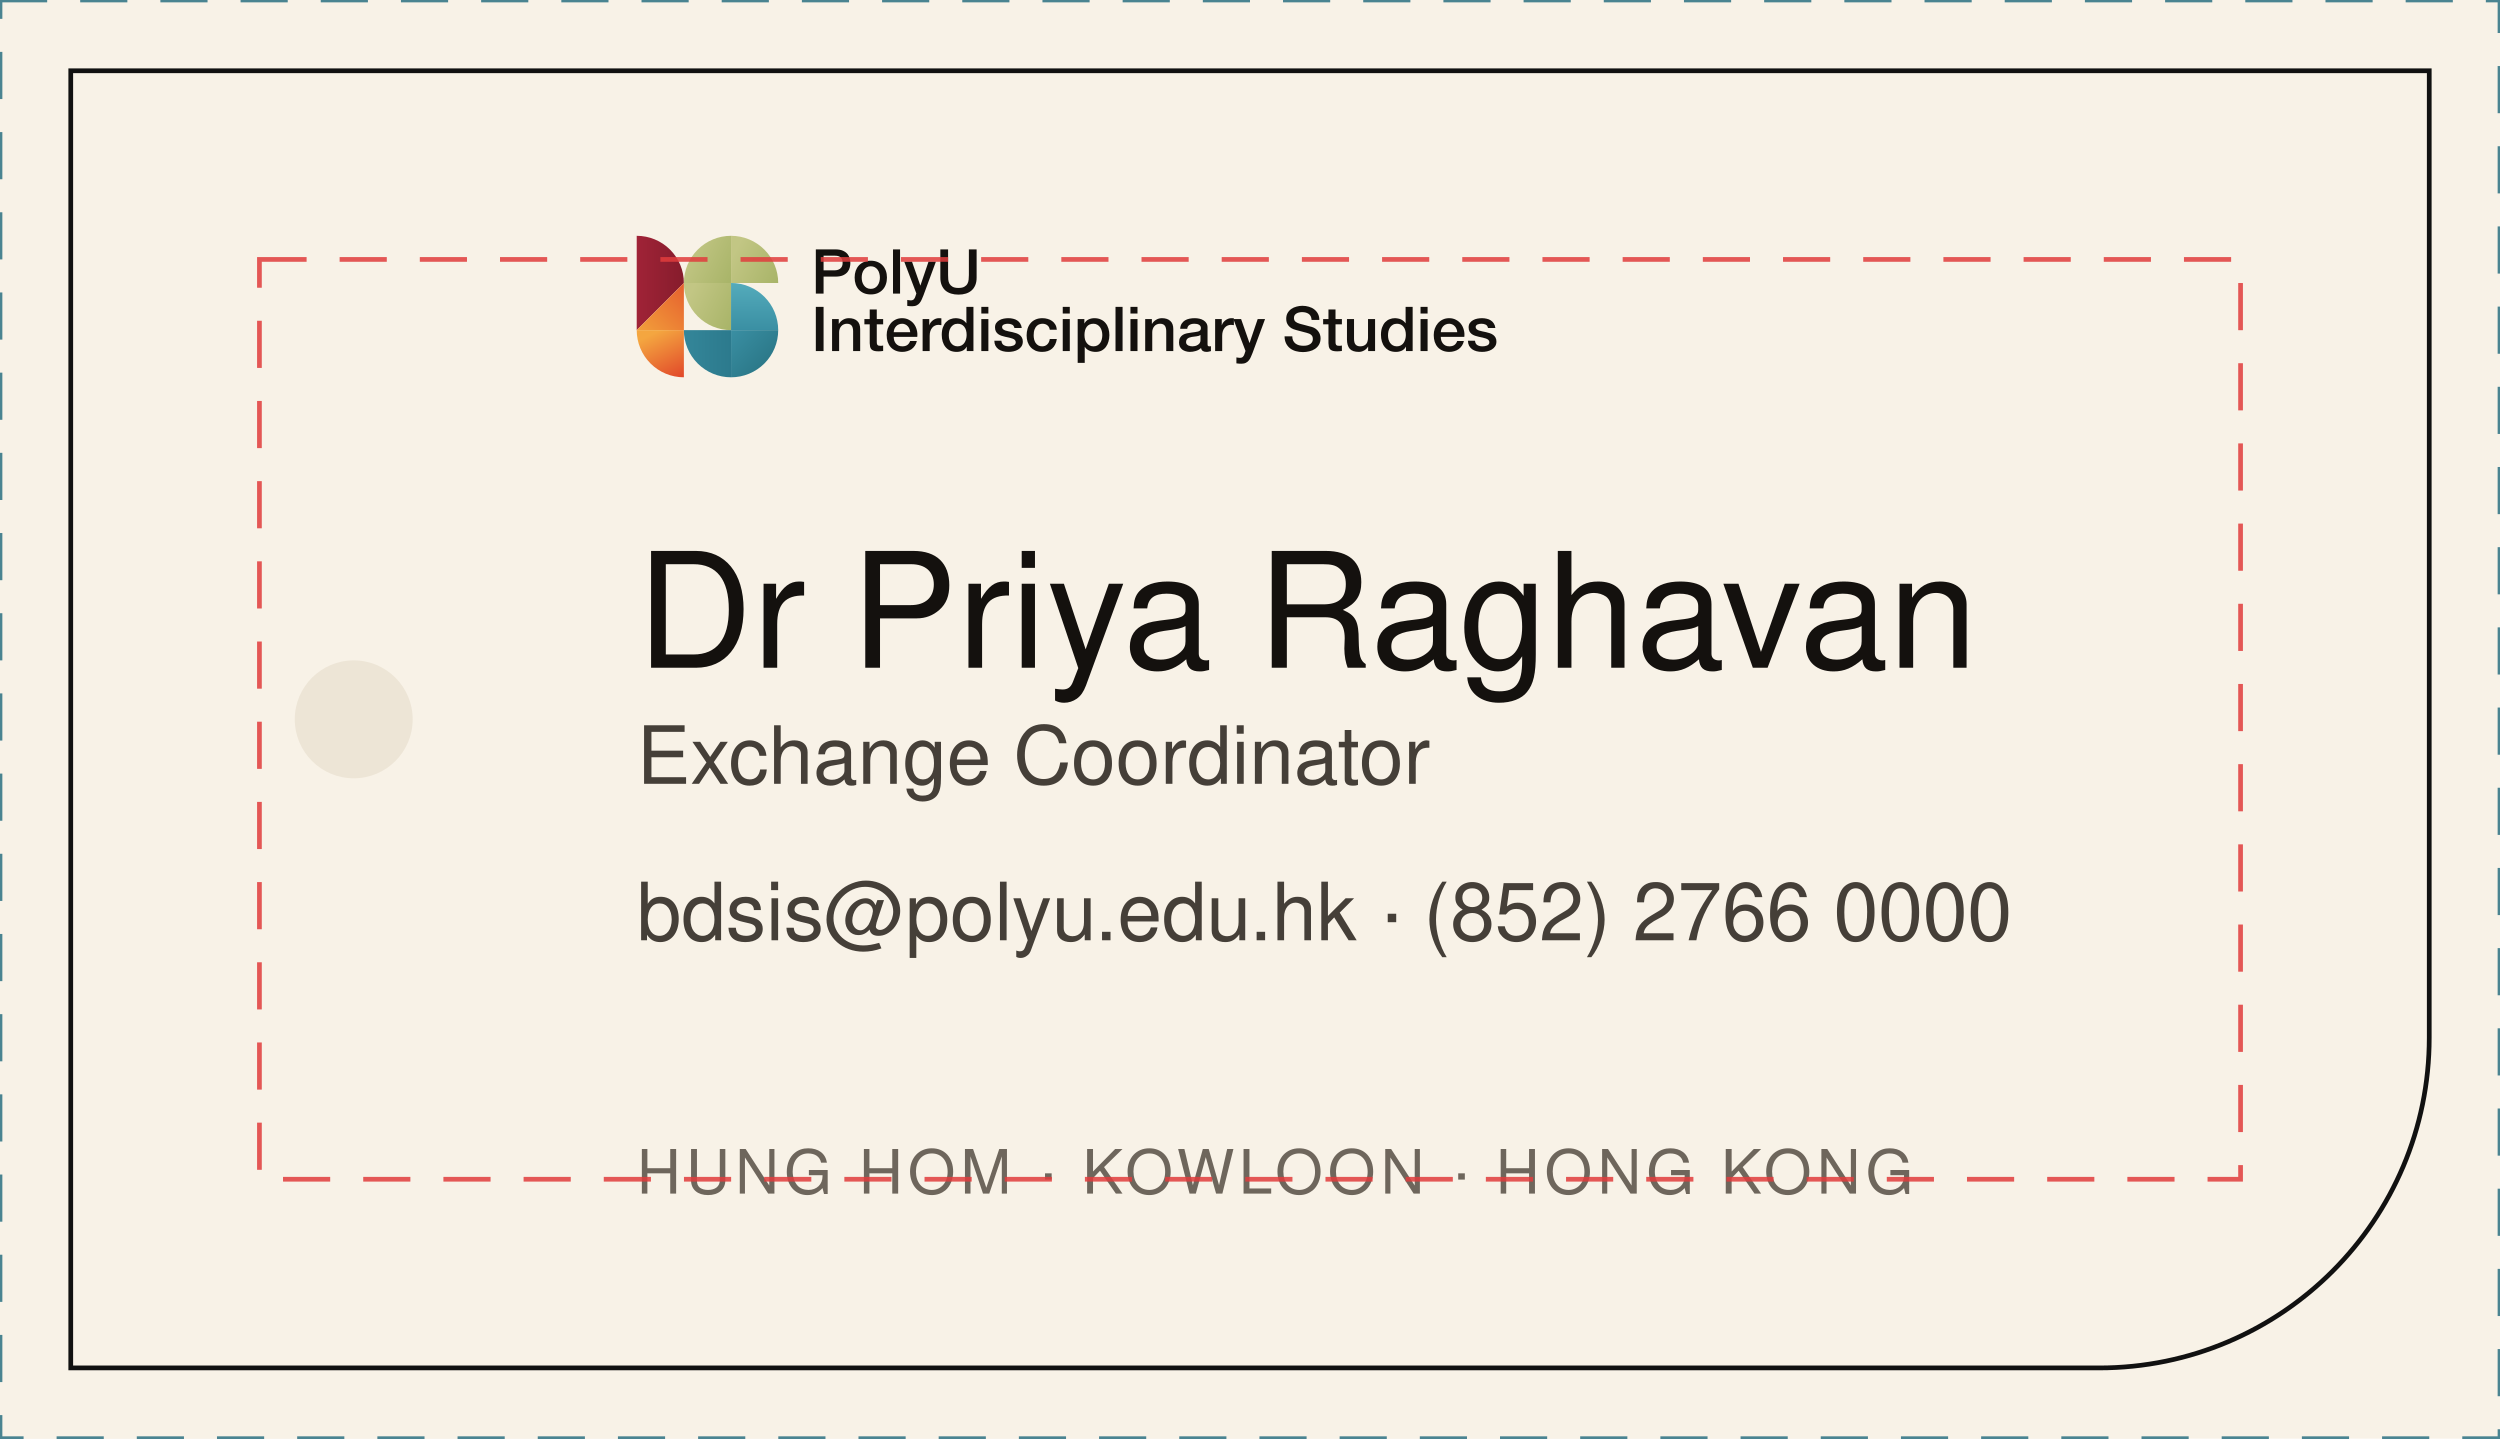
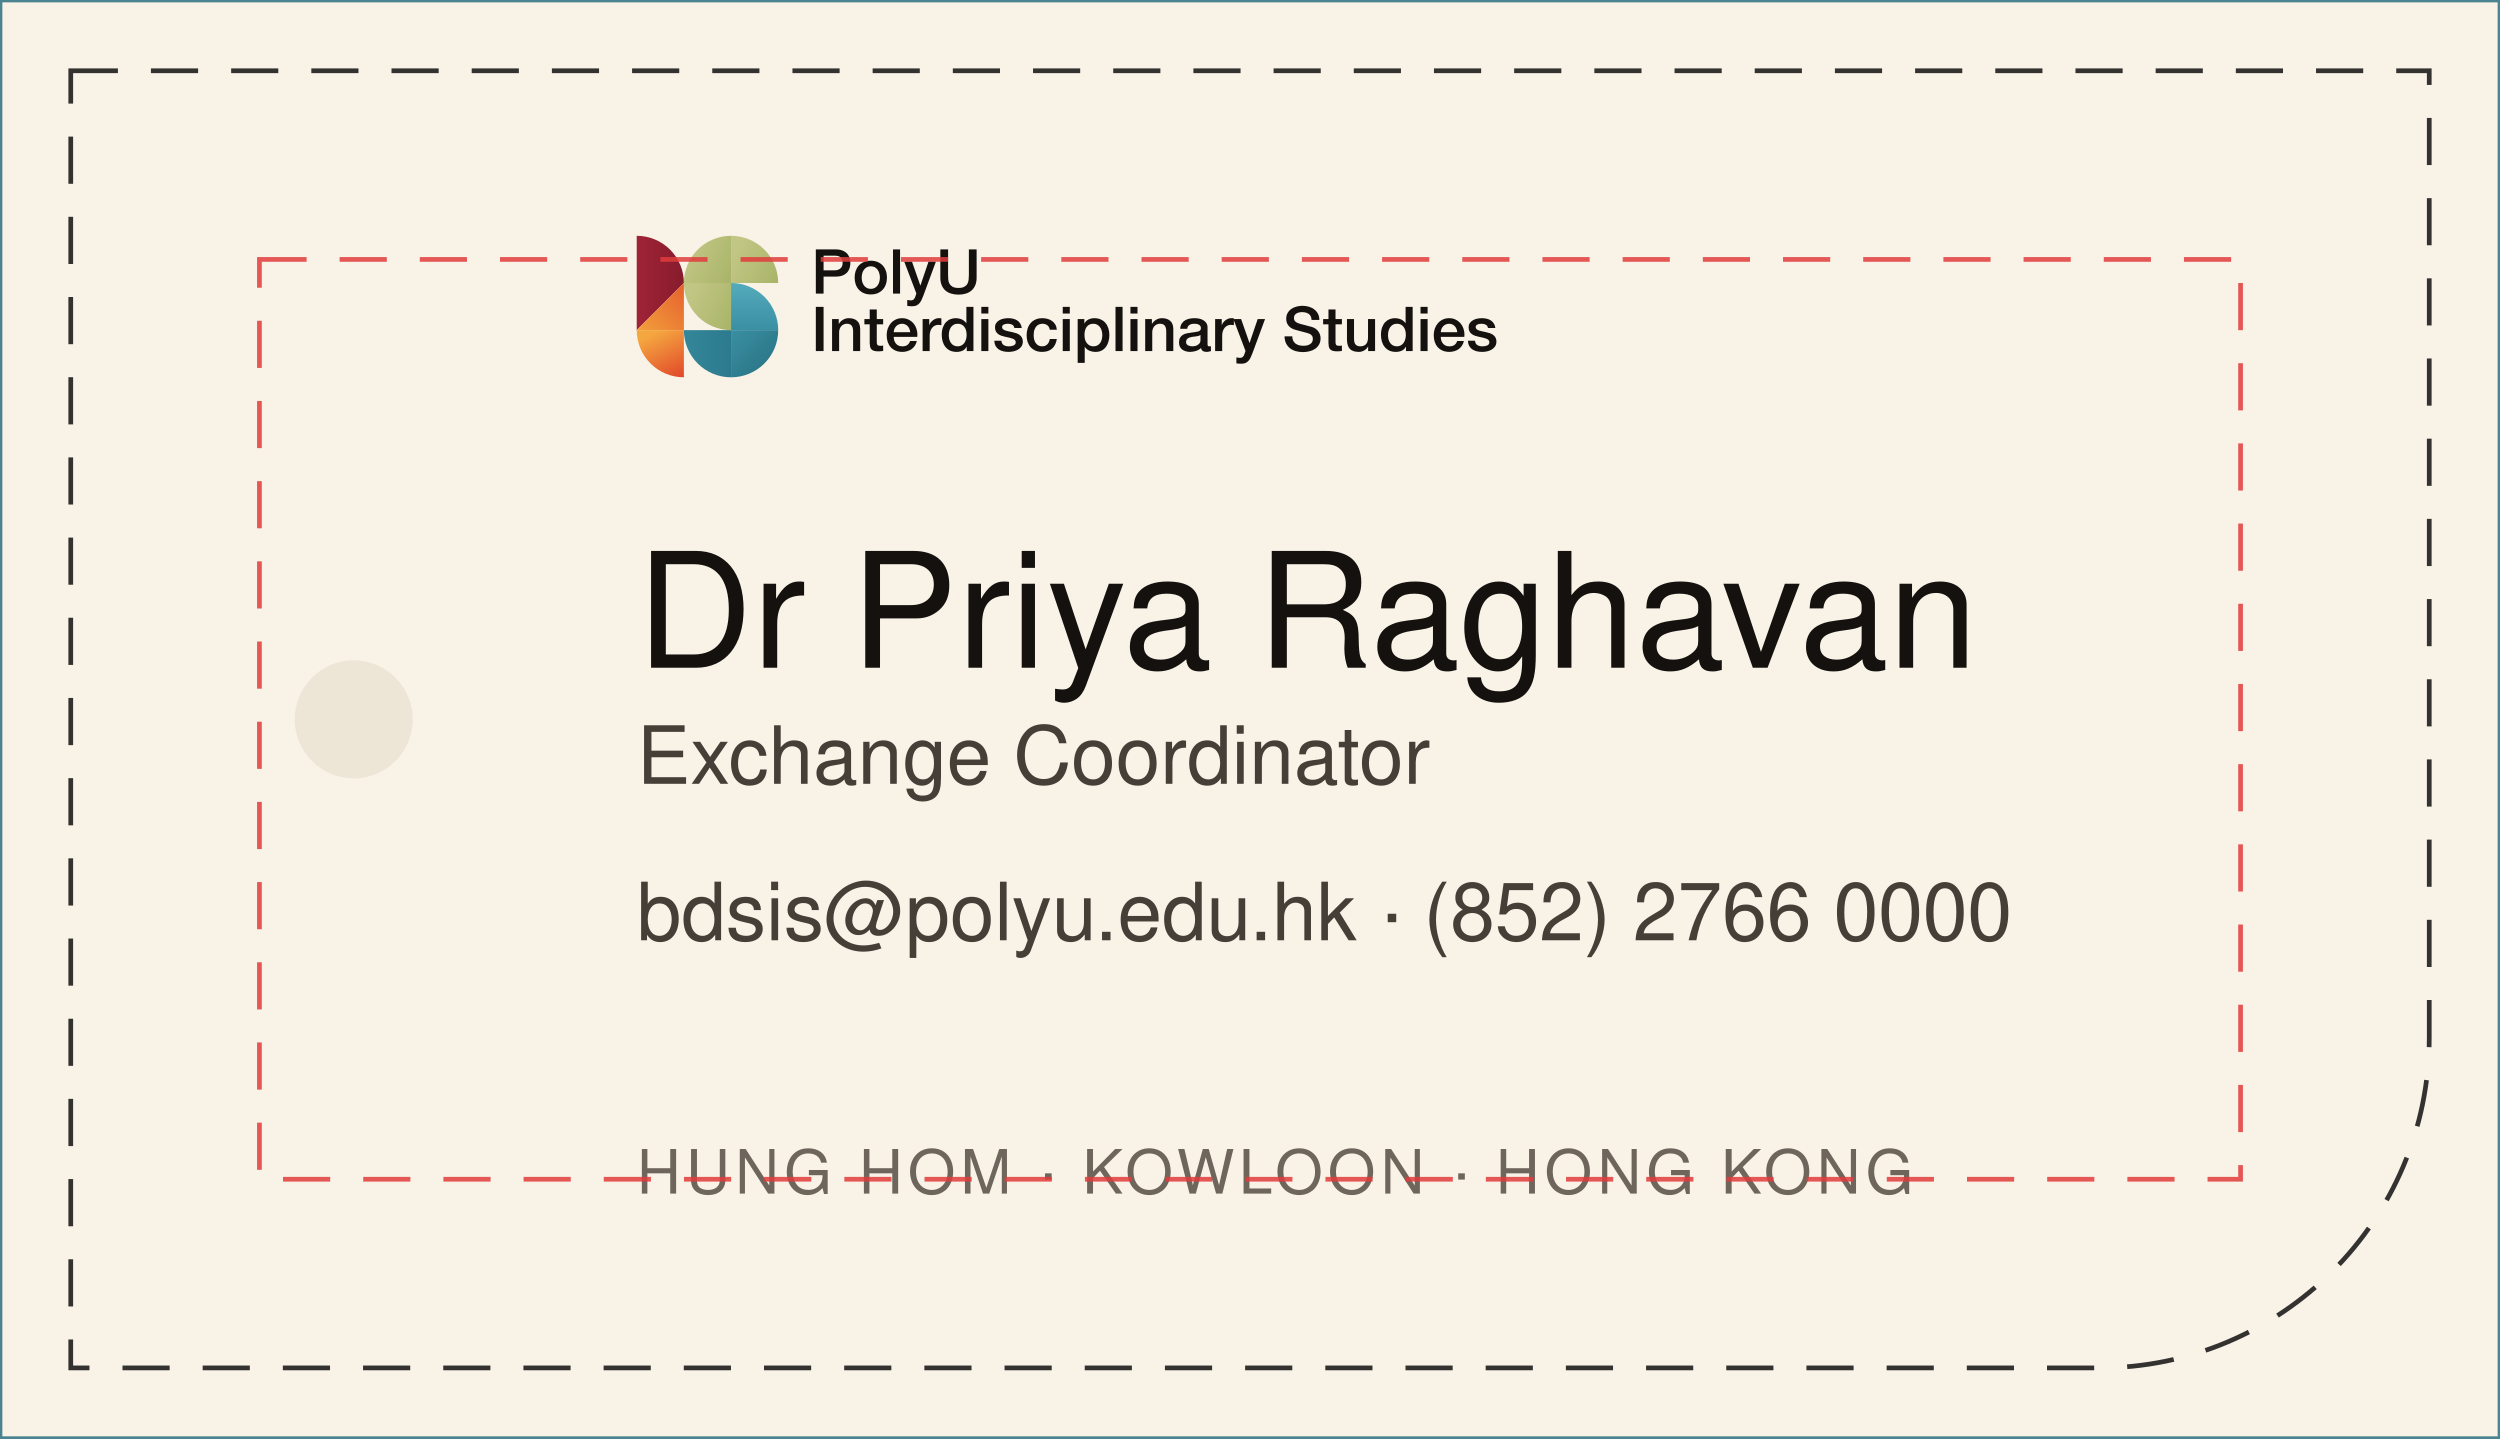
<svg xmlns="http://www.w3.org/2000/svg" width="106mm" height="61mm" viewBox="0 0 106 61">
  <defs>
-     <clipPath id="c79">
+     <clipPath id="c106">
      <path d="M26.997,9.998H32.996V15.998H26.997Z" />
    </clipPath>
-     <clipPath id="c81">
-       <path d="M0,0H106A0,0 0 0 1 106,0V47A14,14 0 0 1 92,61H0A0,0 0 0 1 0,61V0A0,0 0 0 1 0,0Z" />
+     <clipPath id="c108">
+       <path d="M3,3H103A0,0 0 0 1 103,3V44A14,14 0 0 1 89,58H3A0,0 0 0 1 3,58V3A0,0 0 0 1 3,3Z" />
    </clipPath>
  </defs>
-   <path d="M0,0H106V61H0Z" fill="rgb(248, 242, 231)" />
-   <g id="artwork">
-     <g clip-path="url(#c81)">
-       <path d="M0,0H106A0,0 0 0 1 106,0V47A14,14 0 0 1 92,61H0A0,0 0 0 1 0,61V0A0,0 0 0 1 0,0Z" fill="rgb(248, 242, 231)" />
+   <g id="Artwork">
+     <path d="M0,0H106V61H0Z" fill="rgb(248, 242, 231)" />
+     <g clip-path="url(#c108)">
+       <path d="M3,3H103A0,0 0 0 1 103,3V44A14,14 0 0 1 89,58H3A0,0 0 0 1 3,58V3A0,0 0 0 1 3,3Z" fill="rgb(248, 242, 231)" />
      <path d="M14.998,28H14.998A2.5,2.5 0 0 1 17.498,30.5V30.5A2.5,2.5 0 0 1 14.998,33H14.998A2.5,2.5 0 0 1 12.498,30.5V30.5A2.5,2.5 0 0 1 14.998,28Z" fill="rgb(237, 229, 214)" />
-       <g clip-path="url(#c79)">
+       <g clip-path="url(#c106)">
        <g transform="translate(26.99671,9.998355) scale(0.093737,0.093737)">
-           <g id="a78_Group 1">
-             <path id="a78_Vector" d="M0 0C5.658 0 11.084 2.248 15.085 6.248C19.086 10.249 21.333 15.675 21.333 21.333H0V0Z" fill="url(#a78_paint0_linear_226_1306)" />
-             <path id="a78_Vector_2" d="M0 21.333H21.333L0 42.667V21.333Z" fill="url(#a78_paint1_linear_226_1306)" />
-             <path id="a78_Vector_3" d="M21.333 21.333V42.667H0L21.333 21.333Z" fill="url(#a78_paint2_linear_226_1306)" />
-             <path id="a78_Vector_4" d="M0 42.667C0 48.325 2.248 53.751 6.248 57.752C10.249 61.752 15.675 64 21.333 64V42.667H0Z" fill="url(#a78_paint3_linear_226_1306)" />
-             <path id="a78_Vector_5" d="M21.333 21.333C21.333 15.675 23.581 10.249 27.582 6.248C31.582 2.248 37.009 0 42.667 0V21.333H21.333Z" fill="url(#a78_paint4_linear_226_1306)" />
-             <path id="a78_Vector_6" d="M42.667 0C48.325 0 53.751 2.248 57.752 6.248C61.752 10.249 64 15.675 64 21.333H42.667V0Z" fill="url(#a78_paint5_linear_226_1306)" />
-             <path id="a78_Vector_7" d="M21.333 21.333C21.333 26.991 23.581 32.417 27.582 36.418C31.582 40.419 37.009 42.667 42.667 42.667V21.333H21.333Z" fill="url(#a78_paint6_linear_226_1306)" />
-             <path id="a78_Vector_8" d="M42.667 21.333C48.325 21.333 53.751 23.581 57.752 27.582C61.752 31.582 64 37.009 64 42.667H42.667V21.333Z" fill="url(#a78_paint7_linear_226_1306)" />
-             <path id="a78_Vector_9" d="M64 42.667C64 48.325 61.752 53.751 57.752 57.752C53.751 61.752 48.325 64 42.667 64V42.667H64Z" fill="url(#a78_paint8_linear_226_1306)" />
-             <path id="a78_Vector_10" d="M42.667 64C37.009 64 31.582 61.752 27.582 57.752C23.581 53.751 21.333 48.325 21.333 42.667H42.667V64Z" fill="url(#a78_paint9_linear_226_1306)" />
+           <g id="a105_Group 1">
+             <path id="a105_Vector" d="M0 0C5.658 0 11.084 2.248 15.085 6.248C19.086 10.249 21.333 15.675 21.333 21.333H0V0Z" fill="url(#a105_paint0_linear_226_1306)" />
+             <path id="a105_Vector_2" d="M0 21.333H21.333L0 42.667V21.333Z" fill="url(#a105_paint1_linear_226_1306)" />
+             <path id="a105_Vector_3" d="M21.333 21.333V42.667H0L21.333 21.333Z" fill="url(#a105_paint2_linear_226_1306)" />
+             <path id="a105_Vector_4" d="M0 42.667C0 48.325 2.248 53.751 6.248 57.752C10.249 61.752 15.675 64 21.333 64V42.667H0Z" fill="url(#a105_paint3_linear_226_1306)" />
+             <path id="a105_Vector_5" d="M21.333 21.333C21.333 15.675 23.581 10.249 27.582 6.248C31.582 2.248 37.009 0 42.667 0V21.333H21.333Z" fill="url(#a105_paint4_linear_226_1306)" />
+             <path id="a105_Vector_6" d="M42.667 0C48.325 0 53.751 2.248 57.752 6.248C61.752 10.249 64 15.675 64 21.333H42.667V0Z" fill="url(#a105_paint5_linear_226_1306)" />
+             <path id="a105_Vector_7" d="M21.333 21.333C21.333 26.991 23.581 32.417 27.582 36.418C31.582 40.419 37.009 42.667 42.667 42.667V21.333H21.333Z" fill="url(#a105_paint6_linear_226_1306)" />
+             <path id="a105_Vector_8" d="M42.667 21.333C48.325 21.333 53.751 23.581 57.752 27.582C61.752 31.582 64 37.009 64 42.667H42.667V21.333Z" fill="url(#a105_paint7_linear_226_1306)" />
+             <path id="a105_Vector_9" d="M64 42.667C64 48.325 61.752 53.751 57.752 57.752C53.751 61.752 48.325 64 42.667 64V42.667H64Z" fill="url(#a105_paint8_linear_226_1306)" />
+             <path id="a105_Vector_10" d="M42.667 64C37.009 64 31.582 61.752 27.582 57.752C23.581 53.751 21.333 48.325 21.333 42.667H42.667V64Z" fill="url(#a105_paint9_linear_226_1306)" />
          </g>
          <defs>
-             <linearGradient id="a78_paint0_linear_226_1306" x1="0" y1="10.667" x2="21.333" y2="10.667" gradientUnits="userSpaceOnUse">
+             <linearGradient id="a105_paint0_linear_226_1306" x1="0" y1="10.667" x2="21.333" y2="10.667" gradientUnits="userSpaceOnUse">
              <stop stop-color="#A02337" style="stop-color:#A02337;stop-color:color(display-p3 0.671 0.012 0.204);stop-opacity:1;" />
              <stop offset="1" stop-color="#861C2C" style="stop-color:#861C2C;stop-color:color(display-p3 0.55 0.01 0.167);stop-opacity:1;" />
            </linearGradient>
-             <linearGradient id="a78_paint1_linear_226_1306" x1="0" y1="32" x2="21.333" y2="32" gradientUnits="userSpaceOnUse">
+             <linearGradient id="a105_paint1_linear_226_1306" x1="0" y1="32" x2="21.333" y2="32" gradientUnits="userSpaceOnUse">
              <stop stop-color="#A02337" />
              <stop offset="1" stop-color="#861C2C" />
            </linearGradient>
-             <linearGradient id="a78_paint2_linear_226_1306" x1="-4.40826e-07" y1="42.667" x2="29.583" y2="13.083" gradientUnits="userSpaceOnUse">
+             <linearGradient id="a105_paint2_linear_226_1306" x1="-4.40826e-07" y1="42.667" x2="29.583" y2="13.083" gradientUnits="userSpaceOnUse">
              <stop stop-color="#F2A03B" style="stop-color:#F2A03B;stop-color:color(display-p3 0.949 0.627 0.231);stop-opacity:1;" />
              <stop offset="1" stop-color="#E14729" style="stop-color:#E14729;stop-color:color(display-p3 0.882 0.278 0.161);stop-opacity:1;" />
            </linearGradient>
-             <linearGradient id="a78_paint3_linear_226_1306" x1="10.667" y1="42.667" x2="21.333" y2="64" gradientUnits="userSpaceOnUse">
+             <linearGradient id="a105_paint3_linear_226_1306" x1="10.667" y1="42.667" x2="21.333" y2="64" gradientUnits="userSpaceOnUse">
              <stop stop-color="#F4A640" style="stop-color:#F4A640;stop-color:color(display-p3 0.957 0.651 0.251);stop-opacity:1;" />
              <stop offset="1" stop-color="#E14729" style="stop-color:#E14729;stop-color:color(display-p3 0.882 0.278 0.161);stop-opacity:1;" />
            </linearGradient>
-             <linearGradient id="a78_paint4_linear_226_1306" x1="21.333" y1="10.667" x2="42.667" y2="21.333" gradientUnits="userSpaceOnUse">
+             <linearGradient id="a105_paint4_linear_226_1306" x1="21.333" y1="10.667" x2="42.667" y2="21.333" gradientUnits="userSpaceOnUse">
              <stop stop-color="#C2C684" style="stop-color:#C2C684;stop-color:color(display-p3 0.761 0.776 0.518);stop-opacity:1;" />
              <stop offset="1" stop-color="#A8B468" style="stop-color:#A8B468;stop-color:color(display-p3 0.659 0.706 0.408);stop-opacity:1;" />
            </linearGradient>
-             <linearGradient id="a78_paint5_linear_226_1306" x1="42.667" y1="10.667" x2="64" y2="21.333" gradientUnits="userSpaceOnUse">
+             <linearGradient id="a105_paint5_linear_226_1306" x1="42.667" y1="10.667" x2="64" y2="21.333" gradientUnits="userSpaceOnUse">
              <stop stop-color="#C2C684" style="stop-color:#C2C684;stop-color:color(display-p3 0.761 0.776 0.518);stop-opacity:1;" />
              <stop offset="1" stop-color="#A8B468" style="stop-color:#A8B468;stop-color:color(display-p3 0.659 0.706 0.408);stop-opacity:1;" />
            </linearGradient>
-             <linearGradient id="a78_paint6_linear_226_1306" x1="21.333" y1="32" x2="42.667" y2="42.667" gradientUnits="userSpaceOnUse">
+             <linearGradient id="a105_paint6_linear_226_1306" x1="21.333" y1="32" x2="42.667" y2="42.667" gradientUnits="userSpaceOnUse">
              <stop stop-color="#C2C684" style="stop-color:#C2C684;stop-color:color(display-p3 0.761 0.776 0.518);stop-opacity:1;" />
              <stop offset="1" stop-color="#A8B468" style="stop-color:#A8B468;stop-color:color(display-p3 0.659 0.706 0.408);stop-opacity:1;" />
            </linearGradient>
-             <linearGradient id="a78_paint7_linear_226_1306" x1="53.333" y1="21.333" x2="53.333" y2="42.667" gradientUnits="userSpaceOnUse">
+             <linearGradient id="a105_paint7_linear_226_1306" x1="53.333" y1="21.333" x2="53.333" y2="42.667" gradientUnits="userSpaceOnUse">
              <stop stop-color="#54ABBB" style="stop-color:#54ABBB;stop-color:color(display-p3 0.329 0.671 0.733);stop-opacity:1;" />
              <stop offset="1" stop-color="#3A8FA3" style="stop-color:#3A8FA3;stop-color:color(display-p3 0.228 0.561 0.639);stop-opacity:1;" />
            </linearGradient>
-             <linearGradient id="a78_paint8_linear_226_1306" x1="42.667" y1="42.667" x2="64" y2="64" gradientUnits="userSpaceOnUse">
+             <linearGradient id="a105_paint8_linear_226_1306" x1="42.667" y1="42.667" x2="64" y2="64" gradientUnits="userSpaceOnUse">
              <stop stop-color="#3A8FA3" style="stop-color:#3A8FA3;stop-color:color(display-p3 0.228 0.561 0.639);stop-opacity:1;" />
              <stop offset="1" stop-color="#26707F" style="stop-color:#26707F;stop-color:color(display-p3 0.149 0.439 0.498);stop-opacity:1;" />
            </linearGradient>
-             <linearGradient id="a78_paint9_linear_226_1306" x1="21.333" y1="55.467" x2="42.667" y2="55.467" gradientUnits="userSpaceOnUse">
+             <linearGradient id="a105_paint9_linear_226_1306" x1="21.333" y1="55.467" x2="42.667" y2="55.467" gradientUnits="userSpaceOnUse">
              <stop stop-color="#348699" style="stop-color:#348699;stop-color:color(display-p3 0.204 0.525 0.6);stop-opacity:1;" />
              <stop offset="1" stop-color="#2C7A8D" style="stop-color:#2C7A8D;stop-color:color(display-p3 0.172 0.478 0.553);stop-opacity:1;" />
            </linearGradient>
          </defs>
        </g>
      </g>
      <g fill="rgb(20, 17, 14)" transform="translate(34.59128,10.57401) scale(0.093733,0.093711)">
-         <g id="a80_Vector">
+         <g id="a107_Vector">
          <path d="M0 0H8.82C10.239 0 11.396 0.205 12.292 0.616C13.188 1.027 13.879 1.54 14.364 2.156C14.849 2.772 15.176 3.444 15.344 4.172C15.531 4.9 15.624 5.572 15.624 6.188C15.624 6.804 15.531 7.476 15.344 8.204C15.176 8.913 14.849 9.576 14.364 10.192C13.879 10.808 13.188 11.321 12.292 11.732C11.396 12.124 10.239 12.32 8.82 12.32H3.5V19.992H0V0ZM3.5 9.464H8.624C9.016 9.464 9.417 9.408 9.828 9.296C10.239 9.184 10.612 9.007 10.948 8.764C11.303 8.503 11.583 8.167 11.788 7.756C12.012 7.327 12.124 6.795 12.124 6.16C12.124 5.507 12.031 4.965 11.844 4.536C11.657 4.107 11.405 3.771 11.088 3.528C10.771 3.267 10.407 3.089 9.996 2.996C9.585 2.903 9.147 2.856 8.68 2.856H3.5V9.464Z" fill="rgb(20, 17, 14)" style="fill:rgb(20, 17, 14);fill-opacity:1;" />
          <path d="M24.864 20.384C23.706 20.384 22.67 20.197 21.756 19.824C20.86 19.432 20.094 18.9 19.46 18.228C18.844 17.556 18.368 16.753 18.032 15.82C17.714 14.887 17.556 13.86 17.556 12.74C17.556 11.639 17.714 10.621 18.032 9.688C18.368 8.755 18.844 7.952 19.46 7.28C20.094 6.608 20.86 6.085 21.756 5.712C22.67 5.32 23.706 5.124 24.864 5.124C26.021 5.124 27.048 5.32 27.944 5.712C28.858 6.085 29.624 6.608 30.24 7.28C30.874 7.952 31.35 8.755 31.668 9.688C32.004 10.621 32.172 11.639 32.172 12.74C32.172 13.86 32.004 14.887 31.668 15.82C31.35 16.753 30.874 17.556 30.24 18.228C29.624 18.9 28.858 19.432 27.944 19.824C27.048 20.197 26.021 20.384 24.864 20.384ZM24.864 17.864C25.573 17.864 26.189 17.715 26.712 17.416C27.234 17.117 27.664 16.725 28 16.24C28.336 15.755 28.578 15.213 28.728 14.616C28.896 14 28.98 13.375 28.98 12.74C28.98 12.124 28.896 11.508 28.728 10.892C28.578 10.276 28.336 9.735 28 9.268C27.664 8.783 27.234 8.391 26.712 8.092C26.189 7.793 25.573 7.644 24.864 7.644C24.154 7.644 23.538 7.793 23.016 8.092C22.493 8.391 22.064 8.783 21.728 9.268C21.392 9.735 21.14 10.276 20.972 10.892C20.822 11.508 20.748 12.124 20.748 12.74C20.748 13.375 20.822 14 20.972 14.616C21.14 15.213 21.392 15.755 21.728 16.24C22.064 16.725 22.493 17.117 23.016 17.416C23.538 17.715 24.154 17.864 24.864 17.864Z" fill="rgb(20, 17, 14)" style="fill:rgb(20, 17, 14);fill-opacity:1;" />
          <path d="M34.909 0H38.101V19.992H34.909V0Z" fill="rgb(20, 17, 14)" style="fill:rgb(20, 17, 14);fill-opacity:1;" />
          <path d="M39.983 5.516H43.483L47.263 16.324H47.319L50.987 5.516H54.319L48.691 20.776C48.43 21.429 48.169 22.055 47.907 22.652C47.665 23.249 47.357 23.772 46.983 24.22C46.629 24.687 46.181 25.051 45.639 25.312C45.098 25.592 44.407 25.732 43.567 25.732C42.821 25.732 42.083 25.676 41.355 25.564V22.876C41.617 22.913 41.869 22.951 42.111 22.988C42.354 23.044 42.606 23.072 42.867 23.072C43.241 23.072 43.549 23.025 43.791 22.932C44.034 22.839 44.23 22.699 44.379 22.512C44.547 22.344 44.687 22.139 44.799 21.896C44.911 21.653 45.014 21.373 45.107 21.056L45.471 19.936L39.983 5.516Z" fill="rgb(20, 17, 14)" style="fill:rgb(20, 17, 14);fill-opacity:1;" />
          <path d="M56.323 0H59.823V11.648C59.823 12.32 59.851 13.001 59.907 13.692C59.981 14.383 60.168 15.008 60.467 15.568C60.784 16.109 61.251 16.557 61.867 16.912C62.502 17.267 63.388 17.444 64.527 17.444C65.665 17.444 66.543 17.267 67.159 16.912C67.793 16.557 68.26 16.109 68.559 15.568C68.876 15.008 69.063 14.383 69.119 13.692C69.194 13.001 69.231 12.32 69.231 11.648V0H72.731V12.796C72.731 14.084 72.535 15.204 72.143 16.156C71.751 17.108 71.191 17.911 70.463 18.564C69.754 19.199 68.895 19.675 67.887 19.992C66.879 20.309 65.759 20.468 64.527 20.468C63.295 20.468 62.175 20.309 61.167 19.992C60.159 19.675 59.291 19.199 58.563 18.564C57.853 17.911 57.303 17.108 56.911 16.156C56.519 15.204 56.323 14.084 56.323 12.796V0Z" fill="rgb(20, 17, 14)" style="fill:rgb(20, 17, 14);fill-opacity:1;" />
          <path d="M0 26H3.5V45.992H0V26Z" fill="rgb(20, 17, 14)" style="fill:rgb(20, 17, 14);fill-opacity:1;" />
          <path d="M7.345 31.516H10.369V33.644L10.425 33.7C10.91 32.897 11.545 32.272 12.329 31.824C13.113 31.357 13.981 31.124 14.933 31.124C16.52 31.124 17.77 31.535 18.685 32.356C19.6 33.177 20.057 34.409 20.057 36.052V45.992H16.865V36.892C16.828 35.753 16.585 34.932 16.137 34.428C15.689 33.905 14.989 33.644 14.037 33.644C13.496 33.644 13.01 33.747 12.581 33.952C12.152 34.139 11.788 34.409 11.489 34.764C11.19 35.1 10.957 35.501 10.789 35.968C10.621 36.435 10.537 36.929 10.537 37.452V45.992H7.345V31.516Z" fill="rgb(20, 17, 14)" style="fill:rgb(20, 17, 14);fill-opacity:1;" />
          <path d="M21.967 31.516H24.375V27.176H27.567V31.516H30.451V33.896H27.567V41.624C27.567 41.96 27.576 42.249 27.595 42.492C27.632 42.735 27.698 42.94 27.791 43.108C27.903 43.276 28.062 43.407 28.267 43.5C28.472 43.575 28.752 43.612 29.107 43.612C29.331 43.612 29.555 43.612 29.779 43.612C30.003 43.593 30.227 43.556 30.451 43.5V45.964C30.096 46.001 29.751 46.039 29.415 46.076C29.079 46.113 28.734 46.132 28.379 46.132C27.539 46.132 26.858 46.057 26.335 45.908C25.831 45.74 25.43 45.507 25.131 45.208C24.851 44.891 24.655 44.499 24.543 44.032C24.45 43.565 24.394 43.033 24.375 42.436V33.896H21.967V31.516Z" fill="rgb(20, 17, 14)" style="fill:rgb(20, 17, 14);fill-opacity:1;" />
          <path d="M42.687 37.48C42.65 36.976 42.538 36.491 42.351 36.024C42.183 35.557 41.941 35.156 41.623 34.82C41.325 34.465 40.951 34.185 40.503 33.98C40.074 33.756 39.589 33.644 39.047 33.644C38.487 33.644 37.974 33.747 37.507 33.952C37.059 34.139 36.667 34.409 36.331 34.764C36.014 35.1 35.753 35.501 35.547 35.968C35.361 36.435 35.258 36.939 35.239 37.48H42.687ZM35.239 39.58C35.239 40.14 35.314 40.681 35.463 41.204C35.631 41.727 35.874 42.184 36.191 42.576C36.509 42.968 36.91 43.285 37.395 43.528C37.881 43.752 38.459 43.864 39.131 43.864C40.065 43.864 40.811 43.668 41.371 43.276C41.95 42.865 42.379 42.259 42.659 41.456H45.683C45.515 42.24 45.226 42.94 44.815 43.556C44.405 44.172 43.91 44.695 43.331 45.124C42.753 45.535 42.099 45.843 41.371 46.048C40.662 46.272 39.915 46.384 39.131 46.384C37.993 46.384 36.985 46.197 36.107 45.824C35.23 45.451 34.483 44.928 33.867 44.256C33.27 43.584 32.813 42.781 32.495 41.848C32.197 40.915 32.047 39.888 32.047 38.768C32.047 37.741 32.206 36.771 32.523 35.856C32.859 34.923 33.326 34.111 33.923 33.42C34.539 32.711 35.277 32.151 36.135 31.74C36.994 31.329 37.965 31.124 39.047 31.124C40.186 31.124 41.203 31.367 42.099 31.852C43.014 32.319 43.77 32.944 44.367 33.728C44.965 34.512 45.394 35.417 45.655 36.444C45.935 37.452 46.01 38.497 45.879 39.58H35.239Z" fill="rgb(20, 17, 14)" style="fill:rgb(20, 17, 14);fill-opacity:1;" />
          <path d="M48.306 31.516H51.302V34.316H51.358C51.451 33.924 51.629 33.541 51.89 33.168C52.17 32.795 52.497 32.459 52.87 32.16C53.262 31.843 53.691 31.591 54.158 31.404C54.625 31.217 55.101 31.124 55.586 31.124C55.959 31.124 56.211 31.133 56.342 31.152C56.491 31.171 56.641 31.189 56.79 31.208V34.288C56.566 34.251 56.333 34.223 56.09 34.204C55.866 34.167 55.642 34.148 55.418 34.148C54.877 34.148 54.363 34.26 53.878 34.484C53.411 34.689 53.001 35.007 52.646 35.436C52.291 35.847 52.011 36.36 51.806 36.976C51.601 37.592 51.498 38.301 51.498 39.104V45.992H48.306V31.516Z" fill="rgb(20, 17, 14)" style="fill:rgb(20, 17, 14);fill-opacity:1;" />
          <path d="M71.293 45.992H68.269V44.032H68.213C67.784 44.872 67.159 45.479 66.338 45.852C65.516 46.207 64.648 46.384 63.733 46.384C62.595 46.384 61.596 46.188 60.737 45.796C59.898 45.385 59.197 44.835 58.638 44.144C58.078 43.453 57.657 42.641 57.377 41.708C57.097 40.756 56.958 39.739 56.958 38.656C56.958 37.349 57.135 36.22 57.489 35.268C57.844 34.316 58.311 33.532 58.889 32.916C59.487 32.3 60.159 31.852 60.906 31.572C61.671 31.273 62.446 31.124 63.23 31.124C63.678 31.124 64.135 31.171 64.602 31.264C65.068 31.339 65.516 31.469 65.945 31.656C66.375 31.843 66.767 32.085 67.121 32.384C67.495 32.664 67.803 33 68.046 33.392H68.102V26H71.293V45.992ZM60.15 38.908C60.15 39.524 60.224 40.131 60.373 40.728C60.541 41.325 60.784 41.857 61.102 42.324C61.438 42.791 61.858 43.164 62.361 43.444C62.865 43.724 63.463 43.864 64.153 43.864C64.863 43.864 65.469 43.715 65.974 43.416C66.496 43.117 66.916 42.725 67.234 42.24C67.57 41.755 67.812 41.213 67.962 40.616C68.129 40 68.213 39.375 68.213 38.74C68.213 37.135 67.85 35.884 67.121 34.988C66.412 34.092 65.442 33.644 64.21 33.644C63.463 33.644 62.828 33.803 62.306 34.12C61.801 34.419 61.382 34.82 61.045 35.324C60.728 35.809 60.495 36.369 60.346 37.004C60.215 37.62 60.15 38.255 60.15 38.908Z" fill="rgb(20, 17, 14)" style="fill:rgb(20, 17, 14);fill-opacity:1;" />
          <path d="M74.859 26H78.051V29.024H74.859V26ZM74.859 31.516H78.051V45.992H74.859V31.516Z" fill="rgb(20, 17, 14)" style="fill:rgb(20, 17, 14);fill-opacity:1;" />
          <path d="M83.937 41.344C84.03 42.277 84.385 42.931 85.001 43.304C85.617 43.677 86.354 43.864 87.213 43.864C87.511 43.864 87.847 43.845 88.221 43.808C88.613 43.752 88.977 43.659 89.313 43.528C89.649 43.397 89.919 43.211 90.125 42.968C90.349 42.707 90.451 42.371 90.433 41.96C90.414 41.549 90.265 41.213 89.985 40.952C89.705 40.691 89.341 40.485 88.893 40.336C88.463 40.168 87.969 40.028 87.409 39.916C86.849 39.804 86.279 39.683 85.701 39.552C85.103 39.421 84.525 39.263 83.965 39.076C83.423 38.889 82.929 38.637 82.481 38.32C82.051 38.003 81.706 37.601 81.445 37.116C81.183 36.612 81.053 35.996 81.053 35.268C81.053 34.484 81.239 33.831 81.613 33.308C82.005 32.767 82.49 32.337 83.069 32.02C83.666 31.684 84.319 31.451 85.029 31.32C85.757 31.189 86.447 31.124 87.101 31.124C87.847 31.124 88.557 31.208 89.229 31.376C89.919 31.525 90.535 31.777 91.077 32.132C91.637 32.487 92.094 32.953 92.449 33.532C92.822 34.092 93.055 34.773 93.149 35.576H89.817C89.667 34.811 89.313 34.297 88.753 34.036C88.211 33.775 87.586 33.644 86.877 33.644C86.653 33.644 86.382 33.663 86.065 33.7C85.766 33.737 85.477 33.812 85.197 33.924C84.935 34.017 84.711 34.167 84.525 34.372C84.338 34.559 84.245 34.811 84.245 35.128C84.245 35.52 84.375 35.837 84.637 36.08C84.917 36.323 85.271 36.528 85.701 36.696C86.149 36.845 86.653 36.976 87.213 37.088C87.773 37.2 88.351 37.321 88.949 37.452C89.527 37.583 90.097 37.741 90.657 37.928C91.217 38.115 91.711 38.367 92.141 38.684C92.589 39.001 92.943 39.403 93.205 39.888C93.485 40.373 93.625 40.971 93.625 41.68C93.625 42.539 93.429 43.267 93.037 43.864C92.645 44.461 92.131 44.947 91.497 45.32C90.881 45.693 90.19 45.964 89.425 46.132C88.659 46.3 87.903 46.384 87.157 46.384C86.242 46.384 85.393 46.281 84.609 46.076C83.843 45.871 83.171 45.563 82.593 45.152C82.033 44.723 81.585 44.2 81.249 43.584C80.931 42.949 80.763 42.203 80.745 41.344H83.937Z" fill="rgb(20, 17, 14)" style="fill:rgb(20, 17, 14);fill-opacity:1;" />
          <path d="M105.82 36.36C105.689 35.464 105.325 34.792 104.728 34.344C104.149 33.877 103.412 33.644 102.516 33.644C102.105 33.644 101.667 33.719 101.2 33.868C100.733 33.999 100.304 34.26 99.912 34.652C99.52 35.025 99.193 35.557 98.932 36.248C98.671 36.92 98.54 37.807 98.54 38.908C98.54 39.505 98.605 40.103 98.736 40.7C98.885 41.297 99.109 41.829 99.408 42.296C99.725 42.763 100.127 43.145 100.612 43.444C101.097 43.724 101.685 43.864 102.376 43.864C103.309 43.864 104.075 43.575 104.672 42.996C105.288 42.417 105.671 41.605 105.82 40.56H109.012C108.713 42.445 107.995 43.892 106.856 44.9C105.736 45.889 104.243 46.384 102.376 46.384C101.237 46.384 100.229 46.197 99.352 45.824C98.493 45.432 97.765 44.909 97.168 44.256C96.571 43.584 96.113 42.791 95.796 41.876C95.497 40.961 95.348 39.972 95.348 38.908C95.348 37.825 95.497 36.808 95.796 35.856C96.095 34.904 96.543 34.083 97.14 33.392C97.737 32.683 98.475 32.132 99.352 31.74C100.248 31.329 101.293 31.124 102.488 31.124C103.328 31.124 104.121 31.236 104.868 31.46C105.633 31.665 106.305 31.983 106.884 32.412C107.481 32.841 107.967 33.383 108.34 34.036C108.713 34.689 108.937 35.464 109.012 36.36H105.82Z" fill="rgb(20, 17, 14)" style="fill:rgb(20, 17, 14);fill-opacity:1;" />
          <path d="M111.691 26H114.883V29.024H111.691V26ZM111.691 31.516H114.883V45.992H111.691V31.516Z" fill="rgb(20, 17, 14)" style="fill:rgb(20, 17, 14);fill-opacity:1;" />
          <path d="M118.445 31.516H121.469V33.476H121.525C121.973 32.636 122.598 32.039 123.401 31.684C124.203 31.311 125.071 31.124 126.005 31.124C127.143 31.124 128.133 31.329 128.973 31.74C129.831 32.132 130.541 32.683 131.101 33.392C131.661 34.083 132.081 34.895 132.361 35.828C132.641 36.761 132.781 37.76 132.781 38.824C132.781 39.795 132.65 40.737 132.389 41.652C132.146 42.567 131.763 43.379 131.241 44.088C130.737 44.779 130.093 45.339 129.309 45.768C128.525 46.179 127.601 46.384 126.537 46.384C126.07 46.384 125.603 46.337 125.137 46.244C124.67 46.169 124.222 46.039 123.793 45.852C123.363 45.665 122.962 45.432 122.589 45.152C122.234 44.853 121.935 44.508 121.693 44.116H121.637V51.34H118.445V31.516ZM129.589 38.768C129.589 38.115 129.505 37.48 129.337 36.864C129.169 36.248 128.917 35.707 128.581 35.24C128.245 34.755 127.825 34.372 127.321 34.092C126.817 33.793 126.238 33.644 125.585 33.644C124.241 33.644 123.223 34.111 122.533 35.044C121.861 35.977 121.525 37.219 121.525 38.768C121.525 39.496 121.609 40.177 121.777 40.812C121.963 41.428 122.234 41.96 122.589 42.408C122.943 42.856 123.363 43.211 123.849 43.472C124.353 43.733 124.931 43.864 125.585 43.864C126.313 43.864 126.929 43.715 127.433 43.416C127.937 43.117 128.347 42.735 128.665 42.268C129.001 41.783 129.234 41.241 129.365 40.644C129.514 40.028 129.589 39.403 129.589 38.768Z" fill="rgb(20, 17, 14)" style="fill:rgb(20, 17, 14);fill-opacity:1;" />
          <path d="M135.562 26H138.754V45.992H135.562V26Z" fill="rgb(20, 17, 14)" style="fill:rgb(20, 17, 14);fill-opacity:1;" />
          <path d="M142.316 26H145.508V29.024H142.316V26ZM142.316 31.516H145.508V45.992H142.316V31.516Z" fill="rgb(20, 17, 14)" style="fill:rgb(20, 17, 14);fill-opacity:1;" />
          <path d="M148.986 31.516H152.01V33.644L152.066 33.7C152.551 32.897 153.186 32.272 153.97 31.824C154.754 31.357 155.622 31.124 156.574 31.124C158.16 31.124 159.411 31.535 160.326 32.356C161.24 33.177 161.698 34.409 161.698 36.052V45.992H158.506V36.892C158.468 35.753 158.226 34.932 157.778 34.428C157.33 33.905 156.63 33.644 155.678 33.644C155.136 33.644 154.651 33.747 154.222 33.952C153.792 34.139 153.428 34.409 153.13 34.764C152.831 35.1 152.598 35.501 152.43 35.968C152.262 36.435 152.178 36.929 152.178 37.452V45.992H148.986V31.516Z" fill="rgb(20, 17, 14)" style="fill:rgb(20, 17, 14);fill-opacity:1;" />
          <path d="M177.188 42.772C177.188 43.164 177.234 43.444 177.328 43.612C177.44 43.78 177.645 43.864 177.944 43.864C178.037 43.864 178.149 43.864 178.28 43.864C178.41 43.864 178.56 43.845 178.728 43.808V46.02C178.616 46.057 178.466 46.095 178.28 46.132C178.112 46.188 177.934 46.235 177.748 46.272C177.561 46.309 177.374 46.337 177.188 46.356C177.001 46.375 176.842 46.384 176.712 46.384C176.058 46.384 175.517 46.253 175.088 45.992C174.658 45.731 174.378 45.273 174.248 44.62C173.613 45.236 172.829 45.684 171.896 45.964C170.981 46.244 170.094 46.384 169.236 46.384C168.582 46.384 167.957 46.291 167.36 46.104C166.762 45.936 166.23 45.684 165.764 45.348C165.316 44.993 164.952 44.555 164.672 44.032C164.41 43.491 164.28 42.865 164.28 42.156C164.28 41.26 164.438 40.532 164.756 39.972C165.092 39.412 165.521 38.973 166.044 38.656C166.585 38.339 167.182 38.115 167.836 37.984C168.508 37.835 169.18 37.723 169.852 37.648C170.43 37.536 170.981 37.461 171.504 37.424C172.026 37.368 172.484 37.284 172.876 37.172C173.286 37.06 173.604 36.892 173.828 36.668C174.07 36.425 174.192 36.071 174.192 35.604C174.192 35.193 174.089 34.857 173.884 34.596C173.697 34.335 173.454 34.139 173.156 34.008C172.876 33.859 172.558 33.765 172.204 33.728C171.849 33.672 171.513 33.644 171.196 33.644C170.3 33.644 169.562 33.831 168.984 34.204C168.405 34.577 168.078 35.156 168.004 35.94H164.812C164.868 35.007 165.092 34.232 165.484 33.616C165.876 33 166.37 32.505 166.968 32.132C167.584 31.759 168.274 31.497 169.04 31.348C169.805 31.199 170.589 31.124 171.392 31.124C172.101 31.124 172.801 31.199 173.492 31.348C174.182 31.497 174.798 31.74 175.34 32.076C175.9 32.412 176.348 32.851 176.684 33.392C177.02 33.915 177.188 34.559 177.188 35.324V42.772ZM173.996 38.74C173.51 39.057 172.913 39.253 172.204 39.328C171.494 39.384 170.785 39.477 170.076 39.608C169.74 39.664 169.413 39.748 169.096 39.86C168.778 39.953 168.498 40.093 168.256 40.28C168.013 40.448 167.817 40.681 167.668 40.98C167.537 41.26 167.472 41.605 167.472 42.016C167.472 42.371 167.574 42.669 167.78 42.912C167.985 43.155 168.228 43.351 168.508 43.5C168.806 43.631 169.124 43.724 169.46 43.78C169.814 43.836 170.132 43.864 170.412 43.864C170.766 43.864 171.149 43.817 171.56 43.724C171.97 43.631 172.353 43.472 172.708 43.248C173.081 43.024 173.389 42.744 173.632 42.408C173.874 42.053 173.996 41.624 173.996 41.12V38.74Z" fill="rgb(20, 17, 14)" style="fill:rgb(20, 17, 14);fill-opacity:1;" />
          <path d="M180.622 31.516H183.618V34.316H183.674C183.768 33.924 183.945 33.541 184.206 33.168C184.486 32.795 184.813 32.459 185.186 32.16C185.578 31.843 186.008 31.591 186.474 31.404C186.941 31.217 187.417 31.124 187.902 31.124C188.276 31.124 188.528 31.133 188.658 31.152C188.808 31.171 188.957 31.189 189.106 31.208V34.288C188.882 34.251 188.649 34.223 188.406 34.204C188.182 34.167 187.958 34.148 187.734 34.148C187.193 34.148 186.68 34.26 186.194 34.484C185.728 34.689 185.317 35.007 184.962 35.436C184.608 35.847 184.328 36.36 184.122 36.976C183.917 37.592 183.814 38.301 183.814 39.104V45.992H180.622V31.516Z" fill="rgb(20, 17, 14)" style="fill:rgb(20, 17, 14);fill-opacity:1;" />
          <path d="M188.87 31.516H192.37L196.15 42.324H196.206L199.874 31.516H203.206L197.578 46.776C197.317 47.429 197.055 48.055 196.794 48.652C196.551 49.249 196.243 49.772 195.87 50.22C195.515 50.687 195.067 51.051 194.526 51.312C193.985 51.592 193.294 51.732 192.454 51.732C191.707 51.732 190.97 51.676 190.242 51.564V48.876C190.503 48.913 190.755 48.951 190.998 48.988C191.241 49.044 191.493 49.072 191.754 49.072C192.127 49.072 192.435 49.025 192.678 48.932C192.921 48.839 193.117 48.699 193.266 48.512C193.434 48.344 193.574 48.139 193.686 47.896C193.798 47.653 193.901 47.373 193.994 47.056L194.358 45.936L188.87 31.516Z" fill="rgb(20, 17, 14)" style="fill:rgb(20, 17, 14);fill-opacity:1;" />
          <path d="M215.523 39.328C215.523 40.093 215.653 40.747 215.915 41.288C216.176 41.829 216.54 42.277 217.007 42.632C217.473 42.968 218.005 43.22 218.603 43.388C219.219 43.537 219.881 43.612 220.591 43.612C221.356 43.612 222.009 43.528 222.551 43.36C223.092 43.173 223.531 42.94 223.867 42.66C224.203 42.38 224.445 42.063 224.595 41.708C224.744 41.335 224.819 40.961 224.819 40.588C224.819 39.823 224.641 39.263 224.287 38.908C223.951 38.535 223.577 38.273 223.167 38.124C222.457 37.863 221.627 37.62 220.675 37.396C219.741 37.153 218.584 36.845 217.203 36.472C216.344 36.248 215.625 35.959 215.047 35.604C214.487 35.231 214.039 34.82 213.703 34.372C213.367 33.924 213.124 33.448 212.975 32.944C212.844 32.44 212.779 31.927 212.779 31.404C212.779 30.396 212.984 29.528 213.395 28.8C213.824 28.053 214.384 27.437 215.075 26.952C215.765 26.467 216.549 26.112 217.427 25.888C218.304 25.645 219.191 25.524 220.087 25.524C221.132 25.524 222.112 25.664 223.027 25.944C223.96 26.205 224.772 26.607 225.463 27.148C226.172 27.689 226.732 28.361 227.143 29.164C227.553 29.948 227.759 30.863 227.759 31.908H224.259C224.165 30.62 223.727 29.715 222.943 29.192C222.159 28.651 221.16 28.38 219.947 28.38C219.536 28.38 219.116 28.427 218.687 28.52C218.257 28.595 217.865 28.735 217.511 28.94C217.156 29.127 216.857 29.388 216.615 29.724C216.391 30.06 216.279 30.48 216.279 30.984C216.279 31.693 216.493 32.253 216.923 32.664C217.371 33.056 217.949 33.355 218.659 33.56C218.733 33.579 219.023 33.663 219.527 33.812C220.049 33.943 220.628 34.092 221.263 34.26C221.897 34.428 222.513 34.596 223.111 34.764C223.727 34.913 224.165 35.025 224.427 35.1C225.08 35.305 225.649 35.585 226.135 35.94C226.62 36.295 227.021 36.705 227.339 37.172C227.675 37.62 227.917 38.105 228.067 38.628C228.235 39.151 228.319 39.673 228.319 40.196C228.319 41.316 228.085 42.277 227.619 43.08C227.171 43.864 226.573 44.508 225.827 45.012C225.08 45.516 224.231 45.88 223.279 46.104C222.327 46.347 221.356 46.468 220.367 46.468C219.228 46.468 218.155 46.328 217.147 46.048C216.139 45.768 215.261 45.339 214.515 44.76C213.768 44.181 213.171 43.444 212.723 42.548C212.275 41.633 212.041 40.56 212.023 39.328H215.523Z" fill="rgb(20, 17, 14)" style="fill:rgb(20, 17, 14);fill-opacity:1;" />
          <path d="M229.479 31.516H231.887V27.176H235.079V31.516H237.963V33.896H235.079V41.624C235.079 41.96 235.088 42.249 235.107 42.492C235.144 42.735 235.209 42.94 235.303 43.108C235.415 43.276 235.573 43.407 235.779 43.5C235.984 43.575 236.264 43.612 236.619 43.612C236.843 43.612 237.067 43.612 237.291 43.612C237.515 43.593 237.739 43.556 237.963 43.5V45.964C237.608 46.001 237.263 46.039 236.927 46.076C236.591 46.113 236.245 46.132 235.891 46.132C235.051 46.132 234.369 46.057 233.847 45.908C233.343 45.74 232.941 45.507 232.643 45.208C232.363 44.891 232.167 44.499 232.055 44.032C231.961 43.565 231.905 43.033 231.887 42.436V33.896H229.479V31.516Z" fill="rgb(20, 17, 14)" style="fill:rgb(20, 17, 14);fill-opacity:1;" />
          <path d="M252.971 45.992H249.835V43.976H249.779C249.387 44.704 248.799 45.292 248.015 45.74C247.25 46.169 246.466 46.384 245.663 46.384C243.759 46.384 242.378 45.917 241.519 44.984C240.679 44.032 240.259 42.604 240.259 40.7V31.516H243.451V40.392C243.451 41.661 243.694 42.557 244.179 43.08C244.664 43.603 245.346 43.864 246.223 43.864C246.895 43.864 247.455 43.761 247.903 43.556C248.351 43.351 248.715 43.08 248.995 42.744C249.275 42.389 249.471 41.969 249.583 41.484C249.714 40.999 249.779 40.476 249.779 39.916V31.516H252.971V45.992Z" fill="rgb(20, 17, 14)" style="fill:rgb(20, 17, 14);fill-opacity:1;" />
          <path d="M269.973 45.992H266.949V44.032H266.893C266.464 44.872 265.838 45.479 265.017 45.852C264.196 46.207 263.328 46.384 262.413 46.384C261.274 46.384 260.276 46.188 259.417 45.796C258.577 45.385 257.877 44.835 257.317 44.144C256.757 43.453 256.337 42.641 256.057 41.708C255.777 40.756 255.637 39.739 255.637 38.656C255.637 37.349 255.814 36.22 256.169 35.268C256.524 34.316 256.99 33.532 257.569 32.916C258.166 32.3 258.838 31.852 259.585 31.572C260.35 31.273 261.125 31.124 261.909 31.124C262.357 31.124 262.814 31.171 263.281 31.264C263.748 31.339 264.196 31.469 264.625 31.656C265.054 31.843 265.446 32.085 265.801 32.384C266.174 32.664 266.482 33 266.725 33.392H266.781V26H269.973V45.992ZM258.829 38.908C258.829 39.524 258.904 40.131 259.053 40.728C259.221 41.325 259.464 41.857 259.781 42.324C260.117 42.791 260.537 43.164 261.041 43.444C261.545 43.724 262.142 43.864 262.833 43.864C263.542 43.864 264.149 43.715 264.653 43.416C265.176 43.117 265.596 42.725 265.913 42.24C266.249 41.755 266.492 41.213 266.641 40.616C266.809 40 266.893 39.375 266.893 38.74C266.893 37.135 266.529 35.884 265.801 34.988C265.092 34.092 264.121 33.644 262.889 33.644C262.142 33.644 261.508 33.803 260.985 34.12C260.481 34.419 260.061 34.82 259.725 35.324C259.408 35.809 259.174 36.369 259.025 37.004C258.894 37.62 258.829 38.255 258.829 38.908Z" fill="rgb(20, 17, 14)" style="fill:rgb(20, 17, 14);fill-opacity:1;" />
          <path d="M273.538 26H276.73V29.024H273.538V26ZM273.538 31.516H276.73V45.992H273.538V31.516Z" fill="rgb(20, 17, 14)" style="fill:rgb(20, 17, 14);fill-opacity:1;" />
          <path d="M290.148 37.48C290.111 36.976 289.999 36.491 289.812 36.024C289.644 35.557 289.402 35.156 289.084 34.82C288.786 34.465 288.412 34.185 287.964 33.98C287.535 33.756 287.05 33.644 286.508 33.644C285.948 33.644 285.435 33.747 284.968 33.952C284.52 34.139 284.128 34.409 283.792 34.764C283.475 35.1 283.214 35.501 283.008 35.968C282.822 36.435 282.719 36.939 282.7 37.48H290.148ZM282.7 39.58C282.7 40.14 282.775 40.681 282.924 41.204C283.092 41.727 283.335 42.184 283.652 42.576C283.97 42.968 284.371 43.285 284.856 43.528C285.342 43.752 285.92 43.864 286.592 43.864C287.526 43.864 288.272 43.668 288.832 43.276C289.411 42.865 289.84 42.259 290.12 41.456H293.144C292.976 42.24 292.687 42.94 292.276 43.556C291.866 44.172 291.371 44.695 290.792 45.124C290.214 45.535 289.56 45.843 288.832 46.048C288.123 46.272 287.376 46.384 286.592 46.384C285.454 46.384 284.446 46.197 283.568 45.824C282.691 45.451 281.944 44.928 281.328 44.256C280.731 43.584 280.274 42.781 279.956 41.848C279.658 40.915 279.508 39.888 279.508 38.768C279.508 37.741 279.667 36.771 279.984 35.856C280.32 34.923 280.787 34.111 281.384 33.42C282 32.711 282.738 32.151 283.596 31.74C284.455 31.329 285.426 31.124 286.508 31.124C287.647 31.124 288.664 31.367 289.56 31.852C290.475 32.319 291.231 32.944 291.828 33.728C292.426 34.512 292.855 35.417 293.116 36.444C293.396 37.452 293.471 38.497 293.34 39.58H282.7Z" fill="rgb(20, 17, 14)" style="fill:rgb(20, 17, 14);fill-opacity:1;" />
          <path d="M298.175 41.344C298.268 42.277 298.623 42.931 299.239 43.304C299.855 43.677 300.592 43.864 301.451 43.864C301.75 43.864 302.085 43.845 302.459 43.808C302.851 43.752 303.215 43.659 303.551 43.528C303.887 43.397 304.158 43.211 304.363 42.968C304.587 42.707 304.69 42.371 304.671 41.96C304.652 41.549 304.503 41.213 304.223 40.952C303.943 40.691 303.579 40.485 303.131 40.336C302.701 40.168 302.207 40.028 301.647 39.916C301.087 39.804 300.518 39.683 299.939 39.552C299.342 39.421 298.763 39.263 298.203 39.076C297.662 38.889 297.167 38.637 296.719 38.32C296.29 38.003 295.944 37.601 295.683 37.116C295.421 36.612 295.291 35.996 295.291 35.268C295.291 34.484 295.477 33.831 295.851 33.308C296.243 32.767 296.728 32.337 297.307 32.02C297.904 31.684 298.558 31.451 299.267 31.32C299.995 31.189 300.686 31.124 301.339 31.124C302.086 31.124 302.795 31.208 303.467 31.376C304.158 31.525 304.774 31.777 305.315 32.132C305.875 32.487 306.332 32.953 306.687 33.532C307.06 34.092 307.294 34.773 307.387 35.576H304.055C303.906 34.811 303.551 34.297 302.991 34.036C302.45 33.775 301.824 33.644 301.115 33.644C300.891 33.644 300.62 33.663 300.303 33.7C300.004 33.737 299.715 33.812 299.435 33.924C299.174 34.017 298.95 34.167 298.763 34.372C298.576 34.559 298.483 34.811 298.483 35.128C298.483 35.52 298.614 35.837 298.875 36.08C299.155 36.323 299.51 36.528 299.939 36.696C300.387 36.845 300.891 36.976 301.451 37.088C302.011 37.2 302.59 37.321 303.187 37.452C303.766 37.583 304.335 37.741 304.895 37.928C305.455 38.115 305.95 38.367 306.379 38.684C306.827 39.001 307.182 39.403 307.443 39.888C307.723 40.373 307.863 40.971 307.863 41.68C307.863 42.539 307.667 43.267 307.275 43.864C306.883 44.461 306.369 44.947 305.735 45.32C305.119 45.693 304.428 45.964 303.663 46.132C302.898 46.3 302.142 46.384 301.395 46.384C300.48 46.384 299.631 46.281 298.847 46.076C298.081 45.871 297.41 45.563 296.831 45.152C296.271 44.723 295.823 44.2 295.487 43.584C295.17 42.949 295.002 42.203 294.983 41.344H298.175Z" fill="rgb(20, 17, 14)" style="fill:rgb(20, 17, 14);fill-opacity:1;" />
        </g>
      </g>
      <text x="26.997" y="28.313" font-family="&quot;Helvetica Neue&quot;, HelveticaNeue, Helvetica, Roboto, Arial, MHei, &quot;Heiti TC&quot;, &quot;PingFang HK&quot;, &quot;Microsoft JhengHei&quot;, sans-serif" font-size="6.8" font-weight="500" fill="rgb(20, 17, 14)" xml:space="preserve">Dr Priya Raghavan</text>
      <text x="26.997" y="33.238" font-family="&quot;Helvetica Neue&quot;, HelveticaNeue, Helvetica, Roboto, Arial, MHei, &quot;Heiti TC&quot;, &quot;PingFang HK&quot;, &quot;Microsoft JhengHei&quot;, sans-serif" font-size="3.4" font-weight="400" fill="rgb(69, 63, 56)" xml:space="preserve">Exchange Coordinator</text>
      <text x="26.997" y="39.867" font-family="&quot;Helvetica Neue&quot;, HelveticaNeue, Helvetica, Roboto, Arial, MHei, &quot;Heiti TC&quot;, &quot;PingFang HK&quot;, &quot;Microsoft JhengHei&quot;, sans-serif" font-size="3.4" font-weight="400" fill="rgb(69, 63, 56)" xml:space="preserve">bdsis@polyu.edu.hk · (852) 2766 0000</text>
      <text x="26.997" y="50.611" font-family="&quot;Helvetica Neue&quot;, HelveticaNeue, Helvetica, Roboto, Arial, MHei, &quot;Heiti TC&quot;, &quot;PingFang HK&quot;, &quot;Microsoft JhengHei&quot;, sans-serif" font-size="2.6" font-weight="400" fill="rgb(110, 102, 92)" letter-spacing="0.208" xml:space="preserve">HUNG HOM · KOWLOON · HONG KONG</text>
    </g>
  </g>
-   <g id="guides" fill="none" data-note="delete this layer before printing">
-     <path d="M0,0H106V61H0Z" stroke="#2C7183" stroke-width="0.2" stroke-dasharray="2 1.4" opacity=".85" />
-     <path d="M3,3H103A0,0 0 0 1 103,3V44A14,14 0 0 1 89,58H3A0,0 0 0 1 3,58V3A0,0 0 0 1 3,3Z" stroke="#111111" stroke-width="0.2" />
+   <g id="Bleeding" fill="none" data-note="delete before printing">
+     <path d="M0,0H106V61H0Z" stroke="#2C7183" stroke-width="0.2" opacity=".85" />
+   </g>
+   <g id="Cutting" fill="none" data-note="delete before printing">
+     <path d="M3,3H103A0,0 0 0 1 103,3V44A14,14 0 0 1 89,58H3A0,0 0 0 1 3,58V3A0,0 0 0 1 3,3Z" stroke="#111111" stroke-width="0.2" stroke-dasharray="2 1.4" opacity=".85" />
+   </g>
+   <g id="Safety" fill="none" data-note="delete before printing">
    <path d="M11,11H95V50H11Z" stroke="#E03C3C" stroke-width="0.2" stroke-dasharray="2 1.4" opacity=".85" />
  </g>
</svg>
